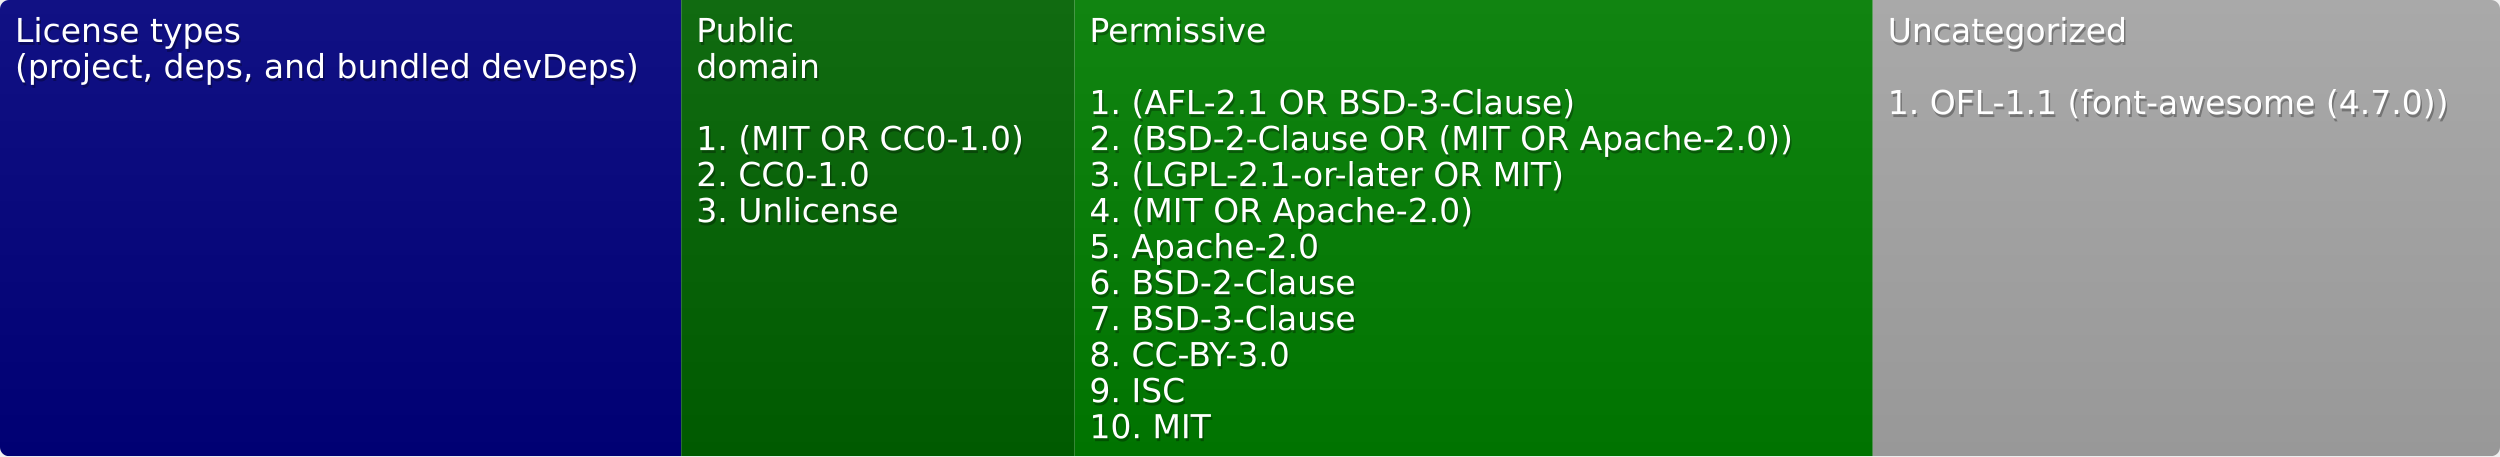
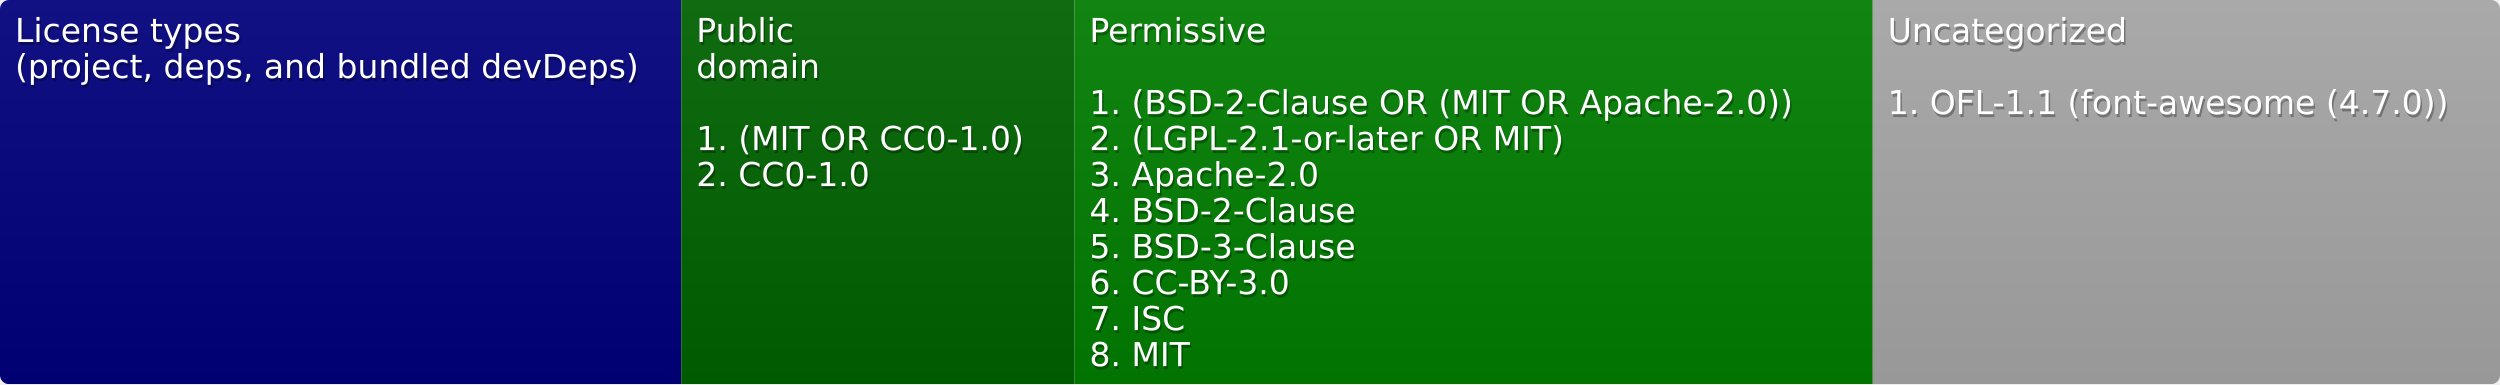
- <svg xmlns="http://www.w3.org/2000/svg" width="833" height="152">
+ <svg xmlns="http://www.w3.org/2000/svg" width="833" height="128">
  <defs>
    <style>text{font-size:11px;font-family:Verdana,DejaVu Sans,Geneva,sans-serif}text.shadow{fill:#010101;fill-opacity:.3}text.high{fill:#fff}</style>
    <linearGradient id="smooth" x2="0" y2="100%">
      <stop offset="0" stop-color="#aaa" stop-opacity=".1" />
      <stop offset="1" stop-opacity=".1" />
    </linearGradient>
    <mask id="round">
      <rect width="100%" height="100%" rx="3" fill="#fff" />
    </mask>
  </defs>
  <g id="bg" mask="url(#round)">
-     <path fill="navy" d="M0 0h227v152H0z" />
-     <path fill="#006400" d="M227 0h131v152H227z" />
-     <path fill="green" d="M358 0h266v152H358z" />
-     <path fill="#a9a9a9" d="M624 0h209v152H624z" />
-     <path fill="url(#smooth)" d="M0 0h833v152H0z" />
+     <path fill="navy" d="M0 0h227v128H0z" />
+     <path fill="#006400" d="M227 0h131v128H227z" />
+     <path fill="green" d="M358 0h266v128H358z" />
+     <path fill="#a9a9a9" d="M624 0h209v128H624z" />
+     <path fill="url(#smooth)" d="M0 0h833v128H0z" />
  </g>
  <g id="fg">
    <text class="shadow" x="5.5" y="15">License types</text>
    <text class="high" x="5" y="14">License types</text>
    <text class="shadow" x="5.5" y="27">(project, deps, and bundled devDeps)</text>
    <text class="high" x="5" y="26">(project, deps, and bundled devDeps)</text>
    <text class="shadow" x="232.5" y="15">Public</text>
    <text class="high" x="232" y="14">Public</text>
    <text class="shadow" x="232.5" y="27">domain</text>
    <text class="high" x="232" y="26">domain</text>
    <text class="shadow" x="232.5" y="51">1. (MIT OR CC0-1.0)</text>
    <text class="high" x="232" y="50">1. (MIT OR CC0-1.0)</text>
    <text class="shadow" x="232.5" y="63">2. CC0-1.0</text>
    <text class="high" x="232" y="62">2. CC0-1.0</text>
-     <text class="shadow" x="232.5" y="75">3. Unlicense</text>
-     <text class="high" x="232" y="74">3. Unlicense</text>
    <text class="shadow" x="363.5" y="15">Permissive</text>
    <text class="high" x="363" y="14">Permissive</text>
-     <text class="shadow" x="363.5" y="39">1. (AFL-2.1 OR BSD-3-Clause)</text>
-     <text class="high" x="363" y="38">1. (AFL-2.1 OR BSD-3-Clause)</text>
-     <text class="shadow" x="363.5" y="51">2. (BSD-2-Clause OR (MIT OR Apache-2.0))</text>
-     <text class="high" x="363" y="50">2. (BSD-2-Clause OR (MIT OR Apache-2.0))</text>
-     <text class="shadow" x="363.5" y="63">3. (LGPL-2.1-or-later OR MIT)</text>
-     <text class="high" x="363" y="62">3. (LGPL-2.1-or-later OR MIT)</text>
-     <text class="shadow" x="363.5" y="75">4. (MIT OR Apache-2.0)</text>
-     <text class="high" x="363" y="74">4. (MIT OR Apache-2.0)</text>
-     <text class="shadow" x="363.5" y="87">5. Apache-2.0</text>
-     <text class="high" x="363" y="86">5. Apache-2.0</text>
-     <text class="shadow" x="363.5" y="99">6. BSD-2-Clause</text>
-     <text class="high" x="363" y="98">6. BSD-2-Clause</text>
-     <text class="shadow" x="363.5" y="111">7. BSD-3-Clause</text>
-     <text class="high" x="363" y="110">7. BSD-3-Clause</text>
-     <text class="shadow" x="363.5" y="123">8. CC-BY-3.0</text>
-     <text class="high" x="363" y="122">8. CC-BY-3.0</text>
-     <text class="shadow" x="363.5" y="135">9. ISC</text>
-     <text class="high" x="363" y="134">9. ISC</text>
-     <text class="shadow" x="363.5" y="147">10. MIT</text>
-     <text class="high" x="363" y="146">10. MIT</text>
+     <text class="shadow" x="363.5" y="39">1. (BSD-2-Clause OR (MIT OR Apache-2.0))</text>
+     <text class="high" x="363" y="38">1. (BSD-2-Clause OR (MIT OR Apache-2.0))</text>
+     <text class="shadow" x="363.5" y="51">2. (LGPL-2.1-or-later OR MIT)</text>
+     <text class="high" x="363" y="50">2. (LGPL-2.1-or-later OR MIT)</text>
+     <text class="shadow" x="363.5" y="63">3. Apache-2.0</text>
+     <text class="high" x="363" y="62">3. Apache-2.0</text>
+     <text class="shadow" x="363.5" y="75">4. BSD-2-Clause</text>
+     <text class="high" x="363" y="74">4. BSD-2-Clause</text>
+     <text class="shadow" x="363.5" y="87">5. BSD-3-Clause</text>
+     <text class="high" x="363" y="86">5. BSD-3-Clause</text>
+     <text class="shadow" x="363.5" y="99">6. CC-BY-3.0</text>
+     <text class="high" x="363" y="98">6. CC-BY-3.0</text>
+     <text class="shadow" x="363.5" y="111">7. ISC</text>
+     <text class="high" x="363" y="110">7. ISC</text>
+     <text class="shadow" x="363.5" y="123">8. MIT</text>
+     <text class="high" x="363" y="122">8. MIT</text>
    <text class="shadow" x="629.5" y="15">Uncategorized</text>
    <text class="high" x="629" y="14">Uncategorized</text>
    <text class="shadow" x="629.5" y="39">1. OFL-1.1 (font-awesome (4.7.0))</text>
    <text class="high" x="629" y="38">1. OFL-1.1 (font-awesome (4.7.0))</text>
  </g>
</svg>
